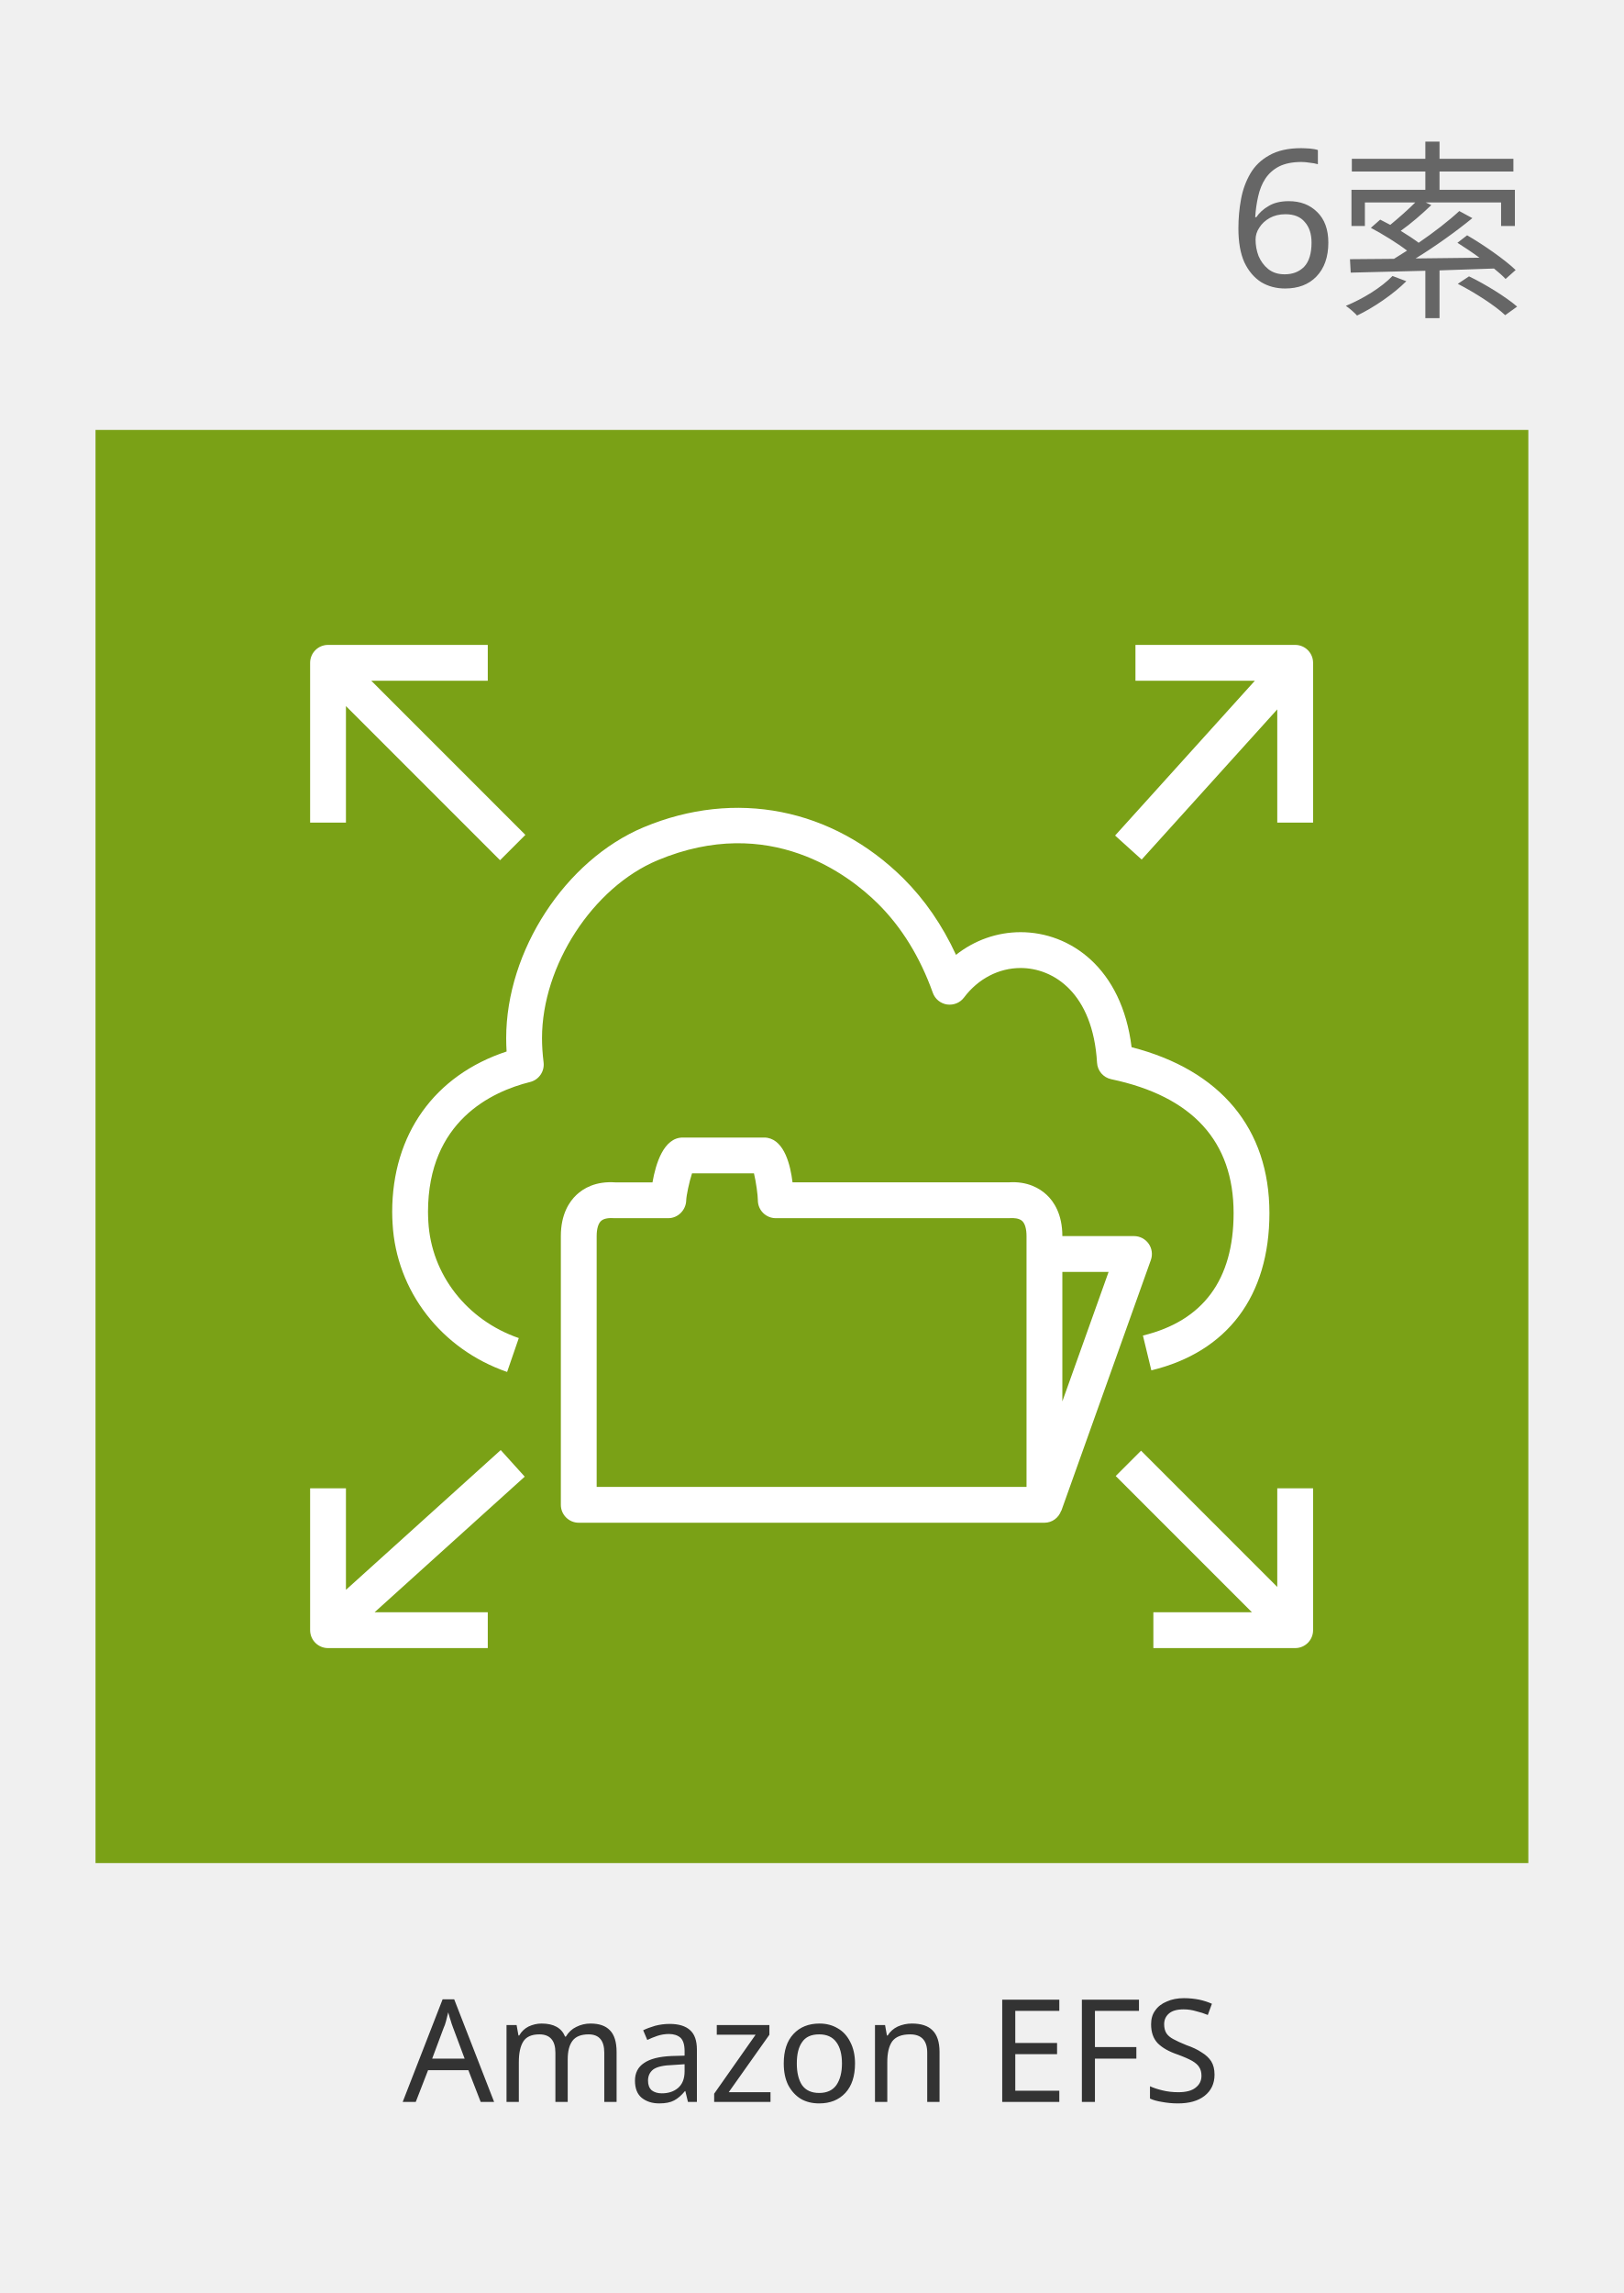
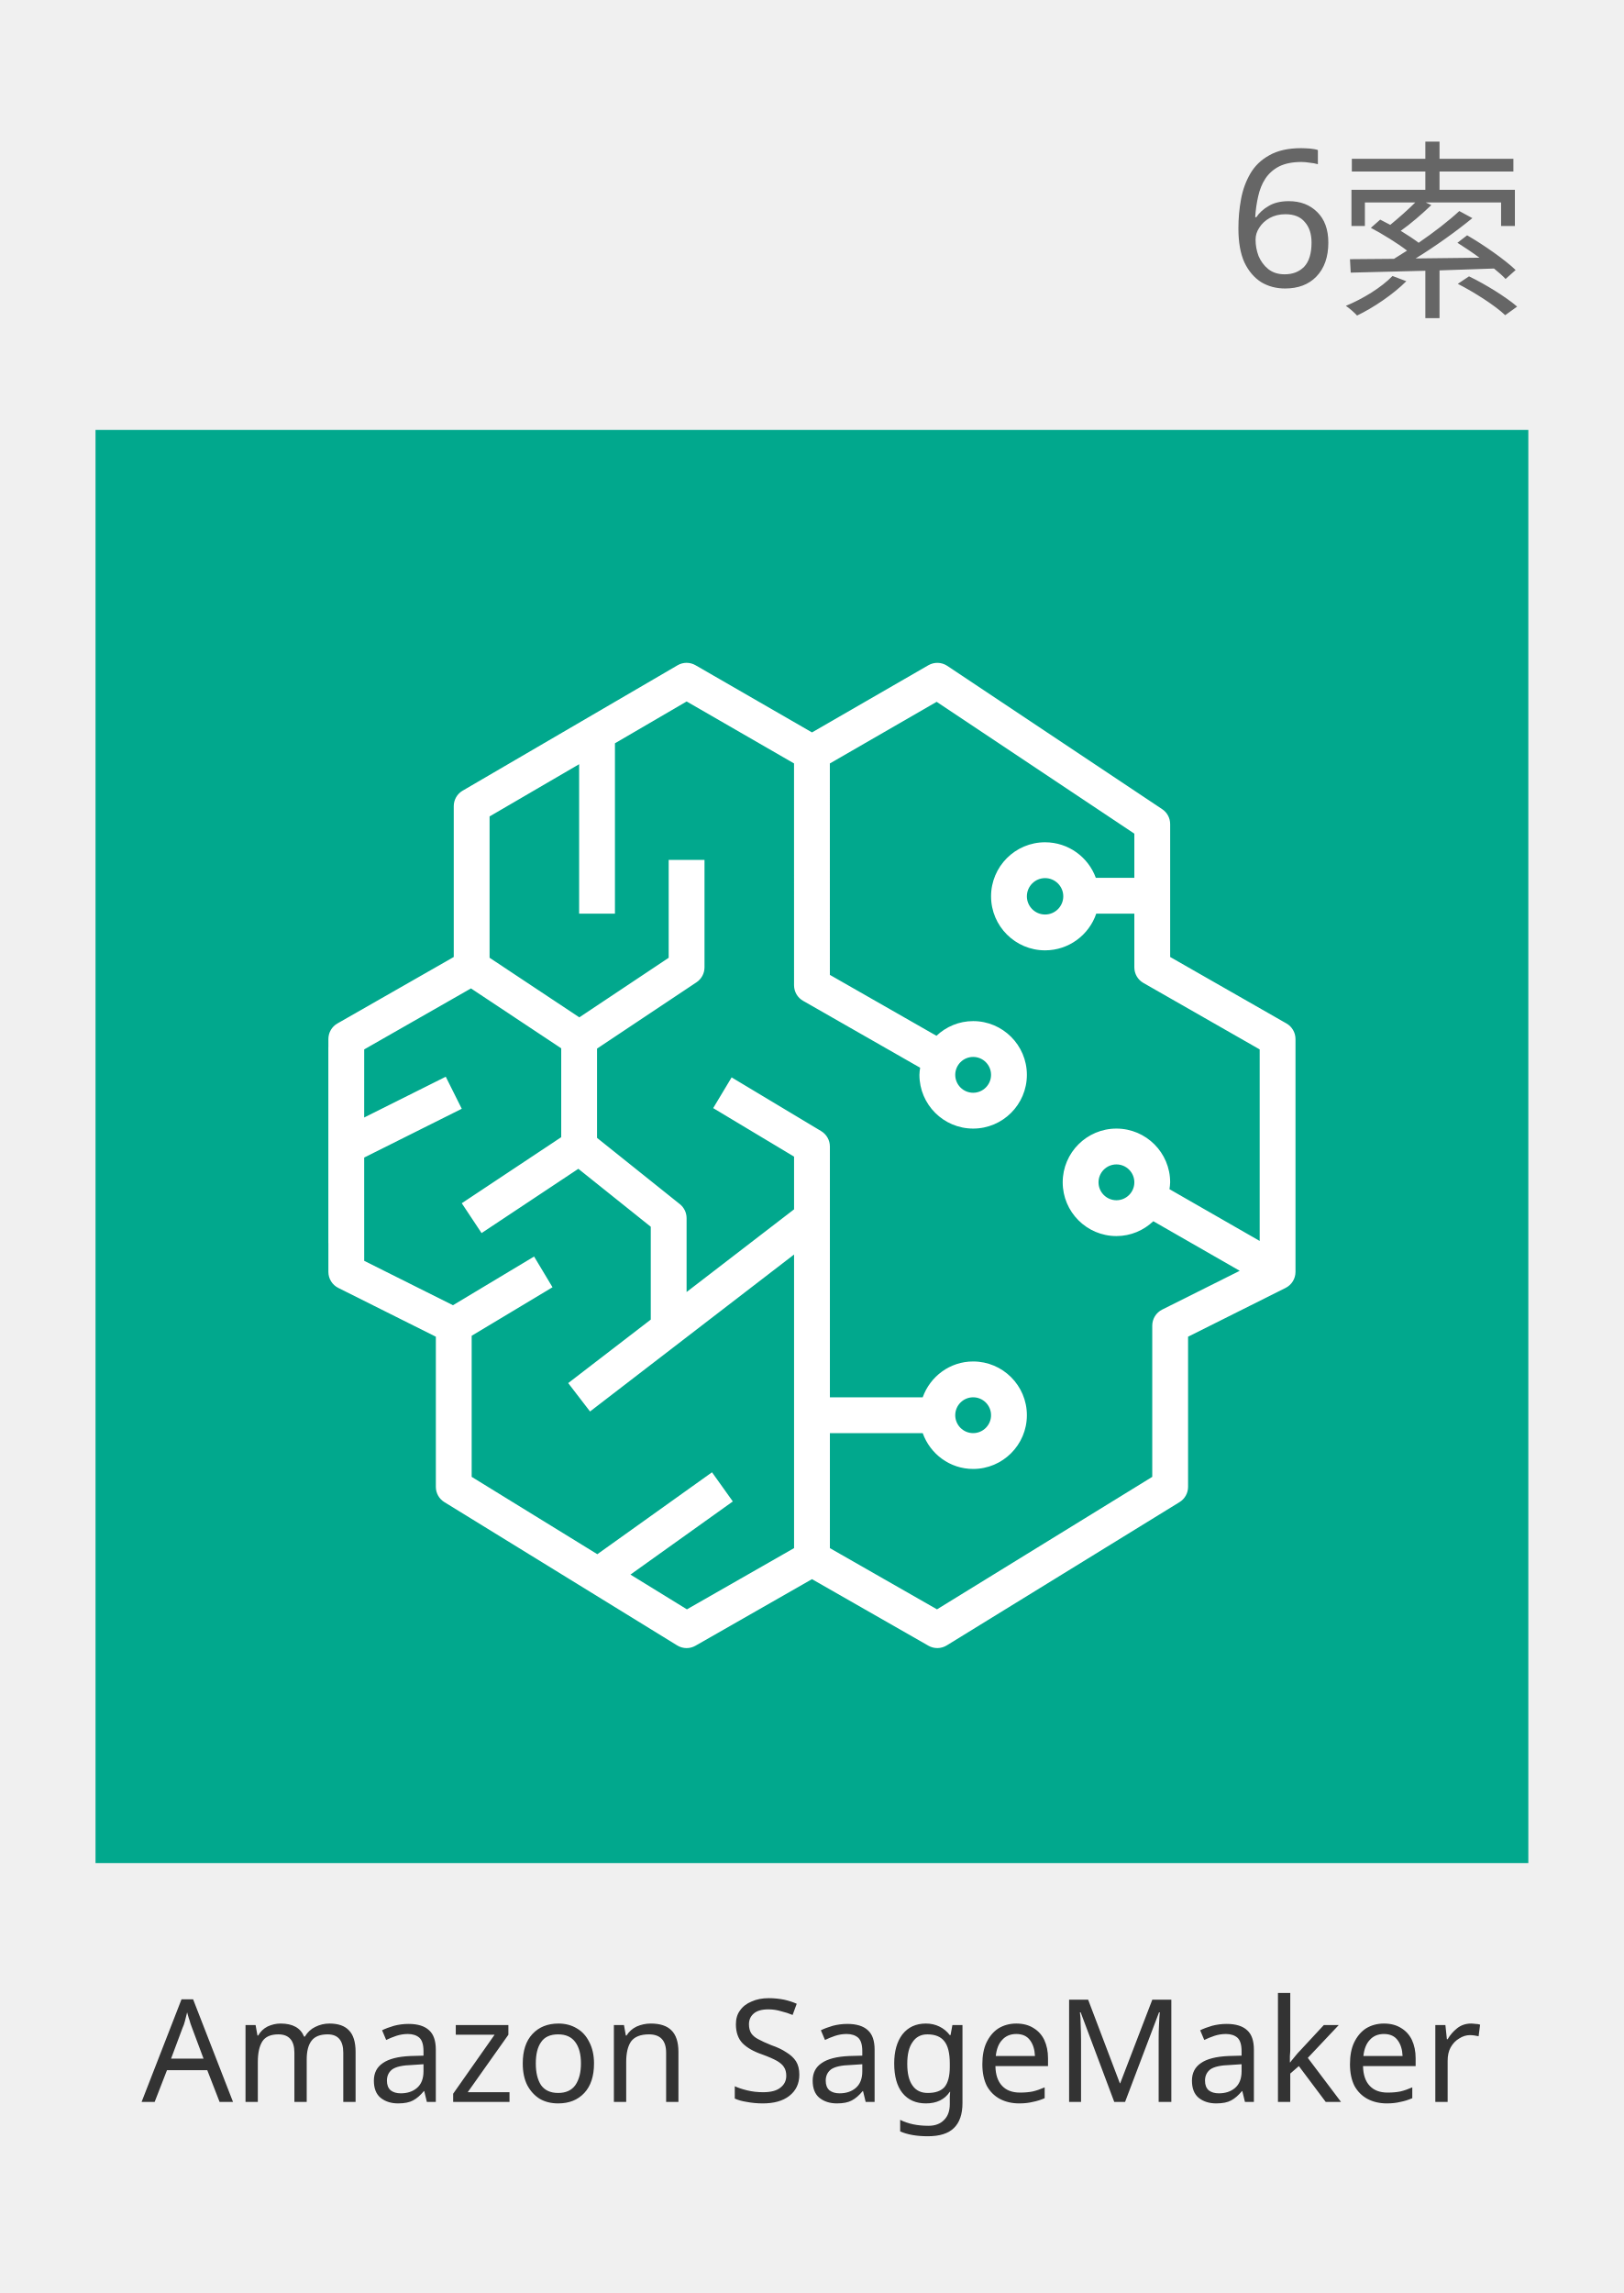
<svg xmlns="http://www.w3.org/2000/svg" width="17mm" height="24mm" viewBox="0 0 68 96">
  <text id="tile-type-placeholder" x="64" y="12" font-family="sans-serif" font-size="8" text-anchor="end" fill="#666666">6索</text>
  <g id="icon-placeholder" transform="translate(4, 18)">
    <g transform="translate(0.00, 0.00) scale(0.75)">
-       <g id="Icon-Architecture/64/Arch_Amazon-EFS_64" stroke="none" stroke-width="1" fill="none" fill-rule="evenodd">
-         <g id="Icon-Architecture-BG/64/Storage" fill="#7AA116">
+       <g id="Icon-Architecture/64/Arch_Amazon-SageMaker_64" stroke="none" stroke-width="1" fill="none" fill-rule="evenodd">
+         <g id="Icon-Architecture-BG/64/Machine-Learning" fill="#01A88D">
          <rect id="Rectangle" x="0" y="0" width="80" height="80" />
        </g>
-         <g id="Icon-Service/64/Amazon-EFS_64" transform="translate(11.98221, 12)" fill="#FFFFFF">
-           <path d="M19.395,12.024 C25.659,9.404 30.096,12.85 31.712,14.453 C33.03,15.762 34.058,17.434 34.768,19.42 C34.891,19.766 35.196,20.017 35.559,20.072 C35.927,20.123 36.288,19.979 36.508,19.685 C37.296,18.637 38.45,18.036 39.671,18.036 C41.496,18.036 43.708,19.421 43.937,23.324 C43.963,23.775 44.288,24.151 44.73,24.244 C49.263,25.196 51.562,27.711 51.562,31.716 C51.562,35.438 49.858,37.738 46.499,38.553 L46.969,40.496 C51.221,39.466 53.562,36.348 53.562,31.716 C53.562,27.001 50.836,23.735 45.866,22.456 C45.324,18.028 42.427,16.036 39.671,16.036 C38.354,16.036 37.098,16.484 36.062,17.301 C35.301,15.651 34.316,14.221 33.122,13.032 C29.158,9.107 23.74,8.04 18.623,10.179 C14.247,12.015 10.947,17.077 10.947,21.955 C10.947,22.195 10.955,22.442 10.97,22.697 C6.953,24.019 4.582,27.312 4.582,31.658 C4.582,31.877 4.592,32.095 4.604,32.307 C4.811,36.065 7.321,39.315 10.999,40.585 L11.651,38.694 C8.746,37.691 6.763,35.14 6.601,32.201 C6.592,32.025 6.582,31.842 6.582,31.658 C6.582,26.575 10.155,24.928 12.284,24.399 C12.773,24.277 13.095,23.81 13.036,23.309 C12.976,22.814 12.947,22.371 12.947,21.955 C12.947,17.903 15.78,13.541 19.395,12.024 L19.395,12.024 Z M40,33.001 C40,32.604 39.915,32.305 39.759,32.159 C39.588,32 39.29,31.985 39.067,31.999 L25.999,32.001 C25.447,32.001 24.999,31.553 24.999,31.001 C24.999,30.73 24.898,29.971 24.782,29.5 L21.323,29.5 C21.17,29.96 21.006,30.741 20.999,31.005 C20.985,31.547 20.541,32.001 19.999,32.001 L16.999,32.001 C16.706,31.982 16.411,32 16.241,32.159 C16.085,32.305 15.999,32.604 15.999,33.001 L15.999,47.002 L40,47.002 L40,33.001 Z M42,35.001 L42,42.23 L44.582,35.001 L42,35.001 Z M41.942,48.339 L41.933,48.336 C41.795,48.722 41.435,49.002 41,49.002 L14.999,49.002 C14.447,49.002 13.999,48.554 13.999,48.002 L13.999,33.001 C13.999,31.775 14.475,31.072 14.874,30.698 C15.257,30.34 15.937,29.921 17.066,30.004 L19.116,30.002 C19.294,28.967 19.738,27.5 20.807,27.5 L25.359,27.5 C25.42,27.5 25.482,27.506 25.543,27.517 C26.484,27.693 26.817,29.028 26.935,30.001 L39,30.001 C40.057,29.928 40.742,30.34 41.125,30.698 C41.525,31.072 42,31.775 42,33.001 L46,33.001 C46.326,33.001 46.63,33.159 46.818,33.425 C47.005,33.691 47.051,34.031 46.942,34.337 L41.942,48.339 Z M54,52.587 L46.394,44.981 L44.98,46.395 L52.585,54 L47.082,54 L47.082,56 L55,56 C55.553,56 56,55.552 56,55 L56,47.082 L54,47.082 L54,52.587 Z M10.642,44.946 L2,52.749 L2,47.082 L0,47.082 L0,55 C0,55.552 0.448,56 1,56 L9.919,56 L9.919,54 L3.599,54 L11.982,46.43 L10.642,44.946 Z M55,0 L46.082,0 L46.082,2 L52.749,2 L44.945,10.642 L46.429,11.982 L54,3.599 L54,9.919 L56,9.919 L56,1 C56,0.448 55.553,0 55,0 L55,0 Z M2,9.919 L0,9.919 L0,1 C0,0.448 0.448,0 1,0 L9.919,0 L9.919,2 L3.414,2 L12.019,10.605 L10.605,12.019 L2,3.415 L2,9.919 Z" id="Amazon-EFS_Icon_64_Squid" />
-         </g>
+         <path d="M54.034,26.034 C54.034,26.594 53.578,27.05 53.017,27.05 C52.458,27.05 52.002,26.594 52.002,26.034 C52.002,25.474 52.458,25.018 53.017,25.018 C53.578,25.018 54.034,25.474 54.034,26.034 L54.034,26.034 Z M48.002,36 C48.002,35.449 48.45,35 49.002,35 C49.554,35 50.002,35.449 50.002,36 C50.002,36.551 49.554,37 49.002,37 C48.45,37 48.002,36.551 48.002,36 L48.002,36 Z M48.002,55 C48.002,54.449 48.45,54 49.002,54 C49.554,54 50.002,54.449 50.002,55 C50.002,55.551 49.554,56 49.002,56 C48.45,56 48.002,55.551 48.002,55 L48.002,55 Z M58.002,42 C58.002,42.551 57.554,43 57.002,43 C56.45,43 56.002,42.551 56.002,42 C56.002,41.449 56.45,41 57.002,41 C57.554,41 58.002,41.449 58.002,42 L58.002,42 Z M65,45.272 L59.963,42.382 C59.979,42.256 60.002,42.131 60.002,42 C60.002,40.346 58.656,39 57.002,39 C55.347,39 54.002,40.346 54.002,42 C54.002,43.654 55.347,45 57.002,45 C57.801,45 58.523,44.681 59.061,44.171 L63.886,46.939 L59.555,49.105 C59.216,49.275 59.002,49.621 59.002,50 L59.002,58.441 L46.983,65.837 L41.003,62.42 L41.003,56 L46.186,56 C46.6,57.161 47.7,58 49.002,58 C50.656,58 52.002,56.654 52.002,55 C52.002,53.345 50.656,52 49.002,52 C47.7,52 46.6,52.838 46.186,54 L41.003,54 L41.003,40 C41.003,39.649 40.818,39.323 40.517,39.142 L35.516,36.142 L34.487,37.857 L39.003,40.566 L39.003,43.507 L33.002,48.123 L33.002,44 C33.002,43.696 32.864,43.408 32.627,43.219 L28.002,39.519 L28.002,34.535 L33.556,30.833 C33.835,30.647 34.002,30.335 34.002,30.001 L34.002,24.001 L32.002,24.001 L32.002,29.466 L27.013,32.79 L22.002,29.464 L22.002,21.575 L27.002,18.659 L27.002,27.001 L29.002,27.001 L29.002,17.492 L33.005,15.157 L39.001,18.616 L39.002,31.001 C39.002,31.36 39.194,31.69 39.506,31.868 L46.042,35.603 C46.024,35.734 46.002,35.864 46.002,36 C46.002,37.654 47.347,39 49.002,39 C50.656,39 52.002,37.654 52.002,36 C52.002,34.346 50.656,33 49.002,33 C48.208,33 47.49,33.315 46.953,33.82 L41.002,30.42 L41.001,18.618 L46.964,15.177 L58.002,22.536 L58.002,25.001 L55.851,25.001 C55.429,23.845 54.318,23.018 53.017,23.018 C51.354,23.018 50.002,24.371 50.002,26.034 C50.002,27.697 51.354,29.05 53.017,29.05 C54.343,29.05 55.471,28.191 55.875,27.001 L58.002,27.001 L58.002,30.001 C58.002,30.36 58.194,30.691 58.506,30.869 L65,34.58 L65,45.272 Z M33.02,65.837 L29.867,63.897 L35.583,59.814 L34.421,58.186 L28.018,62.759 L21.002,58.441 L21.002,50.566 L25.516,47.857 L24.487,46.142 L19.958,48.86 L15.002,46.382 L15.001,40.617 L20.449,37.894 L19.555,36.105 L15.001,38.381 L15.002,34.58 L20.963,31.175 L26.002,34.519 L26.002,39.48 L20.449,43.167 L21.555,44.833 L26.958,41.245 L31.002,44.48 L31.002,49.662 L26.392,53.207 L27.611,54.792 L39.003,46.03 L39.003,62.419 L33.02,65.837 Z M66.496,33.132 L60.002,29.421 L60.002,22.001 C60.002,21.666 59.835,21.354 59.556,21.169 L47.556,13.169 C47.24,12.959 46.832,12.945 46.502,13.135 L40.004,16.885 L33.502,13.135 C33.19,12.955 32.807,12.955 32.498,13.137 L20.498,20.137 C20.19,20.316 20.002,20.645 20.002,21.001 L20.002,29.421 L13.506,33.132 C13.194,33.309 13.002,33.641 13.002,34 L13.002,34.417 C13.001,34.438 13,34.458 13,34.479 L13,45.363 C13,45.383 13.001,45.403 13.002,45.422 L13.002,47 C13.002,47.379 13.216,47.725 13.555,47.894 L19.002,50.618 L19.002,59 C19.002,59.347 19.181,59.669 19.477,59.851 L32.477,67.851 C32.638,67.95 32.82,68 33.002,68 C33.173,68 33.344,67.956 33.498,67.868 L40.003,64.152 L46.506,67.868 C46.821,68.049 47.213,68.042 47.526,67.851 L60.526,59.851 C60.822,59.669 61.002,59.347 61.002,59 L61.002,50.618 L66.447,47.894 C66.786,47.725 67,47.379 67,47 L67,34 C67,33.641 66.807,33.31 66.496,33.132 L66.496,33.132 Z" id="Amazon-SageMaker_Icon_64_Squid" fill="#FFFFFF" />
      </g>
    </g>
  </g>
-   <text id="service-name-placeholder" x="34" y="88" font-family="sans-serif" font-size="6" text-anchor="middle" fill="#333333">Amazon EFS</text>
+   <text id="service-name-placeholder" x="34" y="88" font-family="sans-serif" font-size="6" text-anchor="middle" fill="#333333">Amazon SageMaker</text>
</svg>
